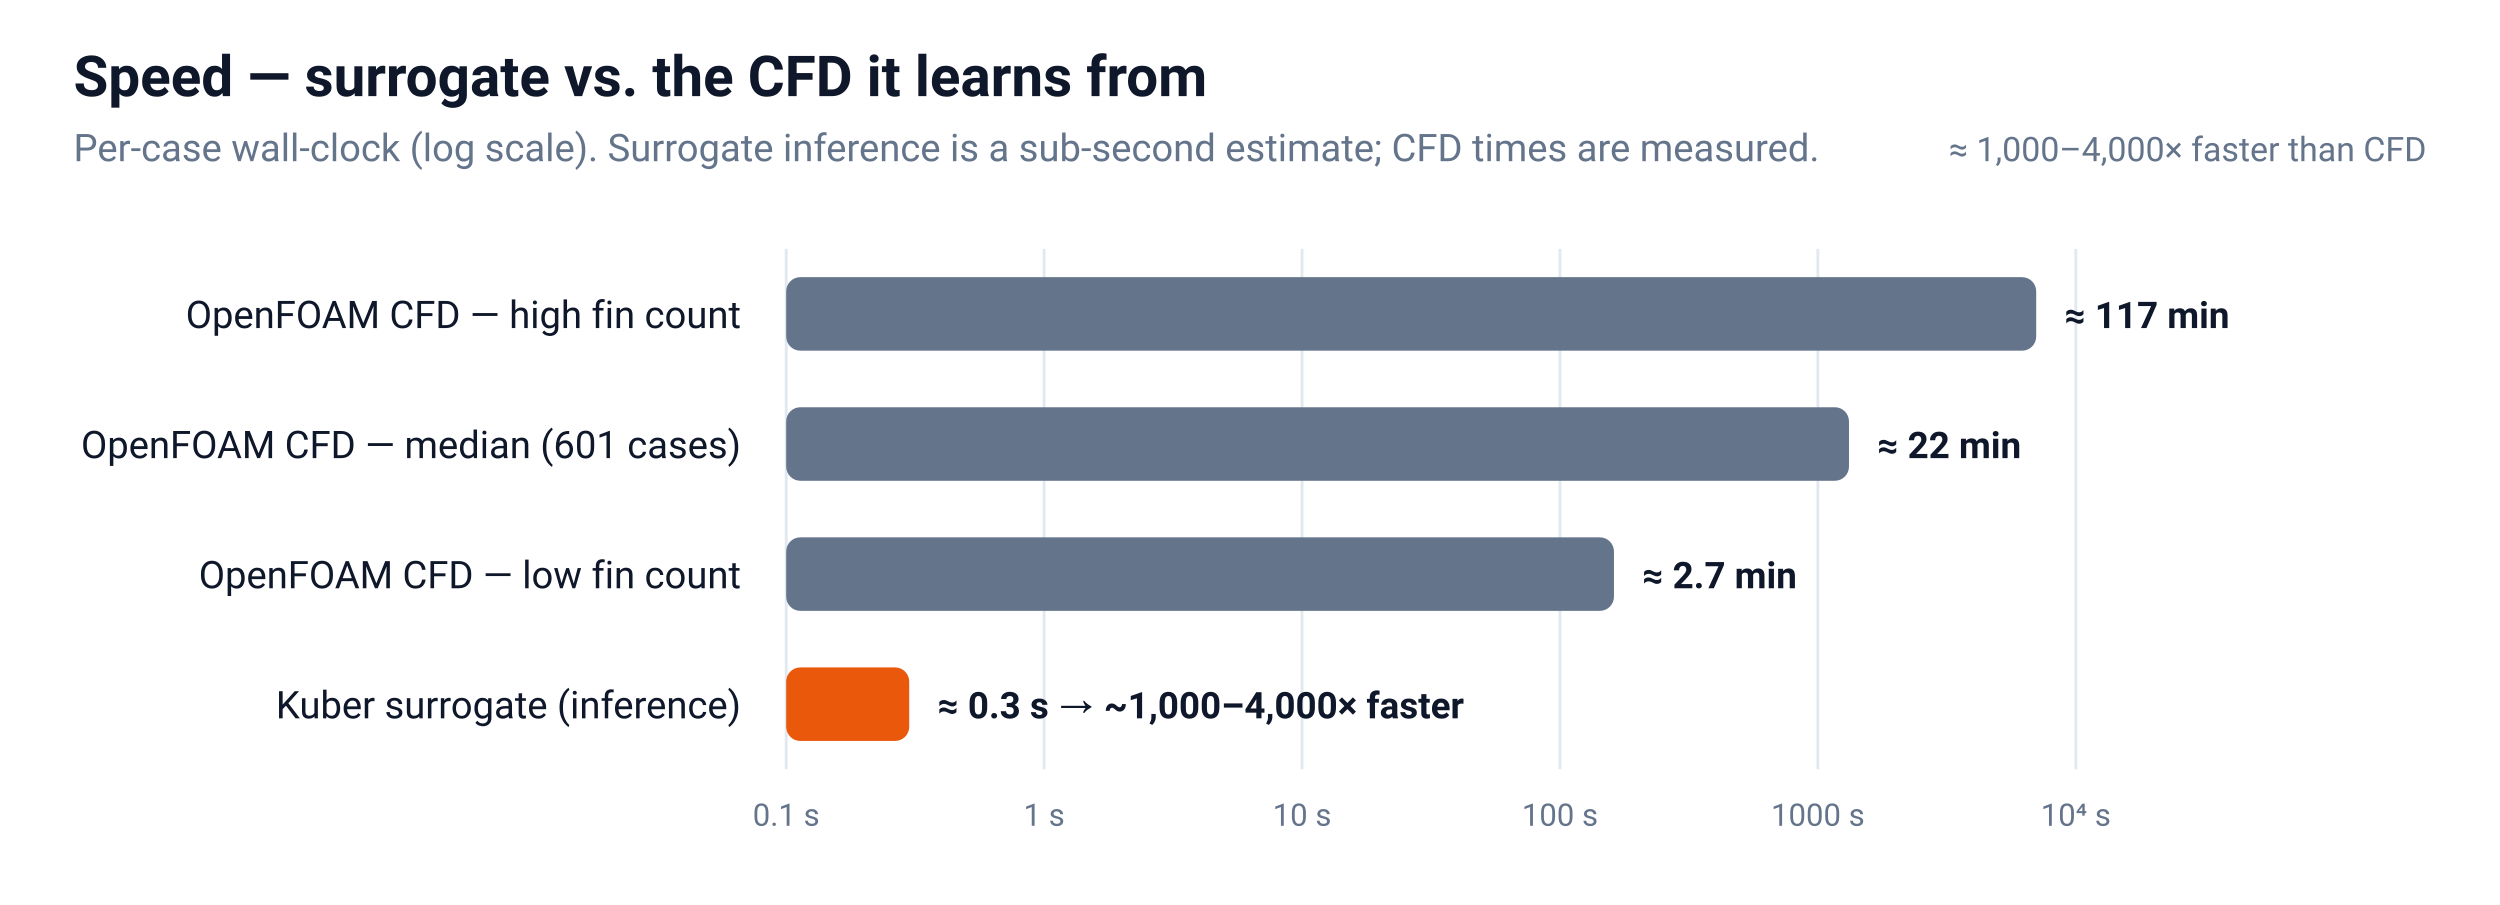
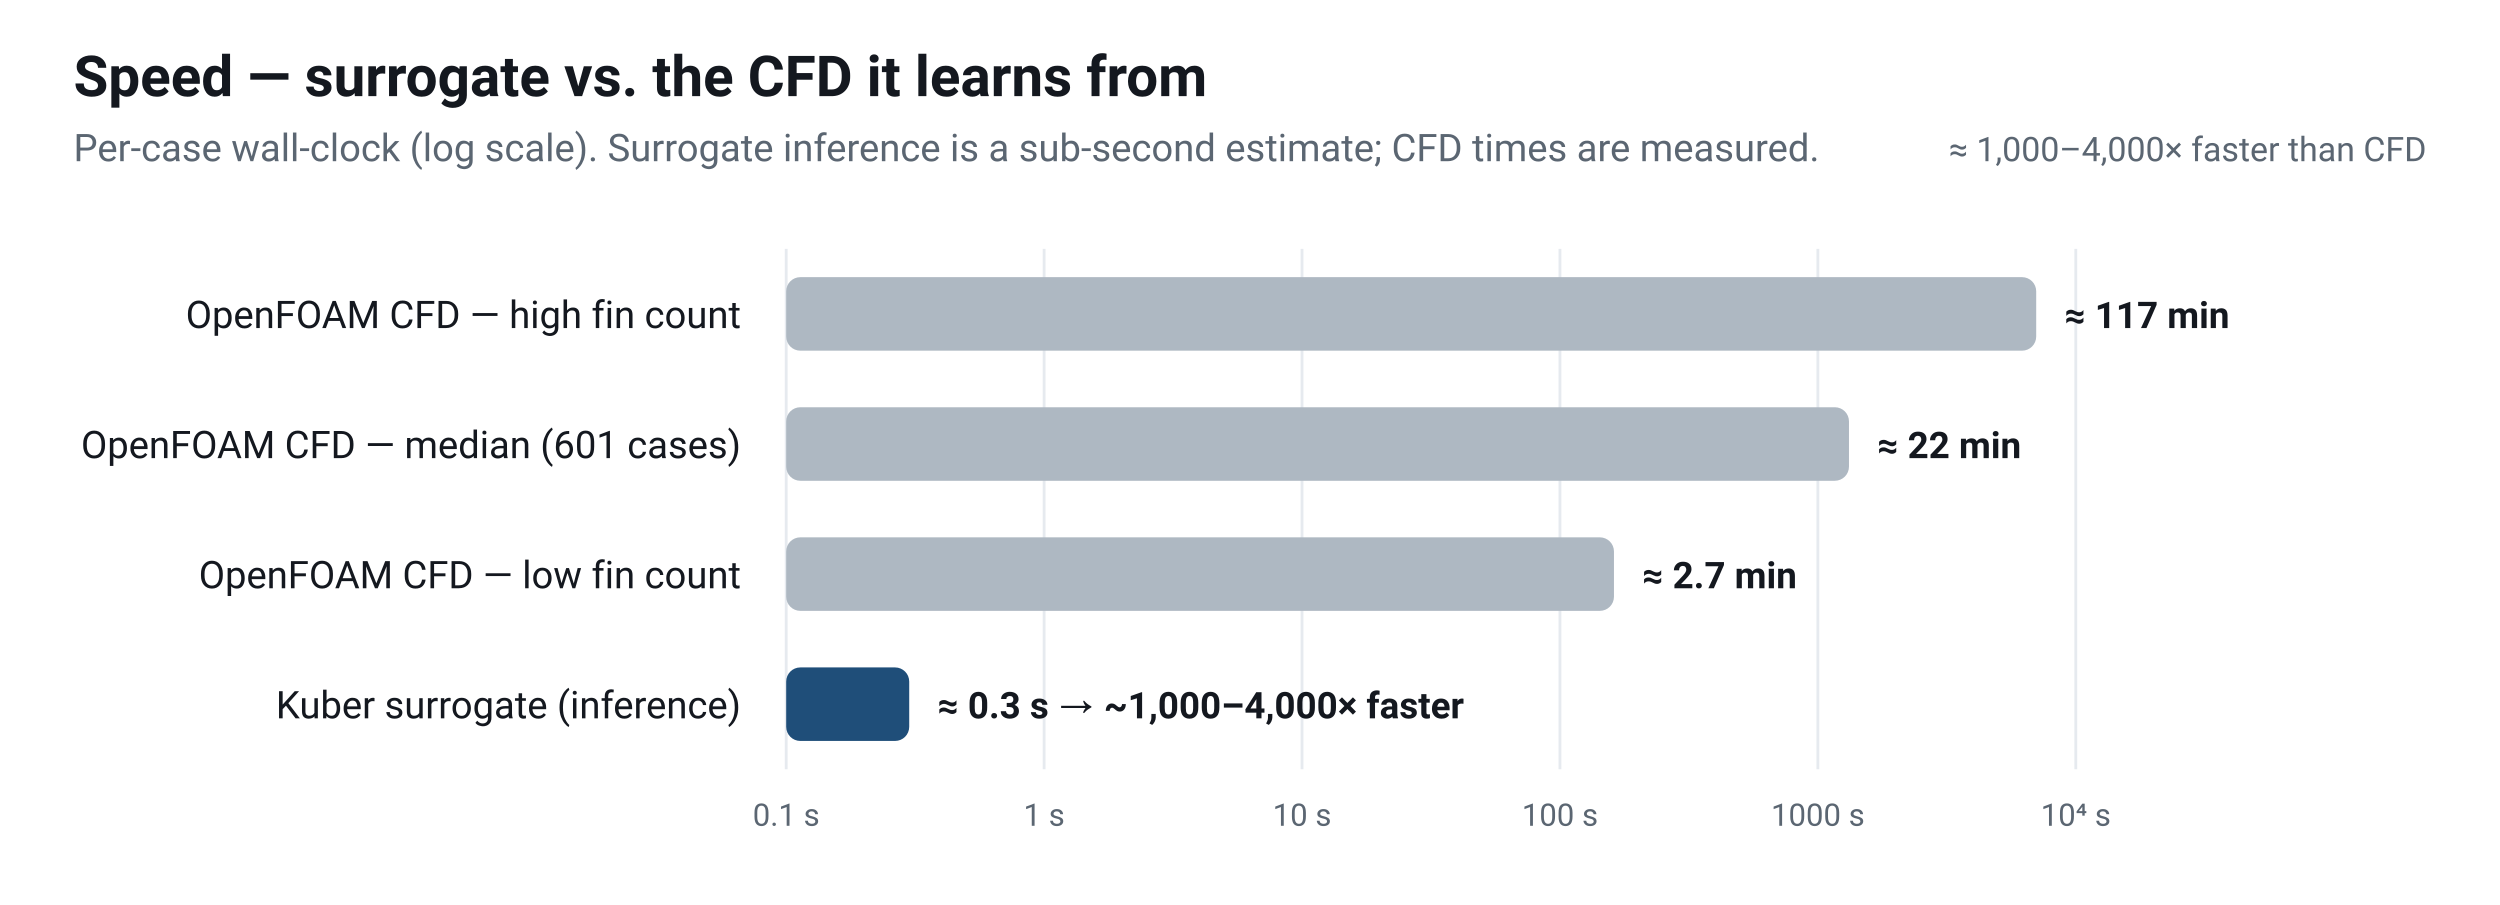
<svg xmlns="http://www.w3.org/2000/svg" width="884" height="320" viewBox="0 0 884 320" font-family="-apple-system,BlinkMacSystemFont,'Segoe UI',Roboto,Helvetica,Arial,sans-serif" role="img" aria-label="Speed — surrogate vs. the CFD it learns from">
  <rect width="884" height="320" fill="#FFFFFF" />
-   <text x="26" y="34" font-size="20" font-weight="700" fill="#0F172A">Speed — surrogate vs. the CFD it learns from</text>
-   <text x="26" y="57" font-size="13.5" fill="#64748B">Per-case wall-clock (log scale). Surrogate inference is a sub-second estimate; CFD times are measured.</text>
-   <text x="858" y="57" font-size="12" fill="#64748B" text-anchor="end">≈ 1,000–4,000× faster than CFD</text>
-   <line x1="278.0" y1="88" x2="278.0" y2="272" stroke="#E2E8F0" stroke-width="1" />
-   <text x="278.0" y="292" font-size="11" fill="#64748B" text-anchor="middle">0.1 s</text>
-   <line x1="369.2" y1="88" x2="369.2" y2="272" stroke="#E2E8F0" stroke-width="1" />
-   <text x="369.2" y="292" font-size="11" fill="#64748B" text-anchor="middle">1 s</text>
-   <line x1="460.4" y1="88" x2="460.4" y2="272" stroke="#E2E8F0" stroke-width="1" />
-   <text x="460.4" y="292" font-size="11" fill="#64748B" text-anchor="middle">10 s</text>
-   <line x1="551.6" y1="88" x2="551.6" y2="272" stroke="#E2E8F0" stroke-width="1" />
-   <text x="551.6" y="292" font-size="11" fill="#64748B" text-anchor="middle">100 s</text>
-   <line x1="642.8" y1="88" x2="642.8" y2="272" stroke="#E2E8F0" stroke-width="1" />
-   <text x="642.8" y="292" font-size="11" fill="#64748B" text-anchor="middle">1000 s</text>
-   <line x1="734.0" y1="88" x2="734.0" y2="272" stroke="#E2E8F0" stroke-width="1" />
-   <text x="734.0" y="292" font-size="11" fill="#64748B" text-anchor="middle">10⁴ s</text>
-   <text x="262" y="116.0" font-size="13.5" fill="#0F172A" text-anchor="end">OpenFOAM CFD — high fin count</text>
-   <rect x="278" y="98.0" width="442.0" height="26" rx="5" fill="#64748B" />
-   <text x="730.0" y="116.0" font-size="13" font-weight="700" fill="#0F172A">≈ 117 min</text>
-   <text x="262" y="162.0" font-size="13.5" fill="#0F172A" text-anchor="end">OpenFOAM CFD — median (601 cases)</text>
-   <rect x="278" y="144.0" width="375.8" height="26" rx="5" fill="#64748B" />
-   <text x="663.8" y="162.0" font-size="13" font-weight="700" fill="#0F172A">≈ 22 min</text>
-   <text x="262" y="208.0" font-size="13.5" fill="#0F172A" text-anchor="end">OpenFOAM CFD — low fin count</text>
-   <rect x="278" y="190.0" width="292.7" height="26" rx="5" fill="#64748B" />
-   <text x="580.7" y="208.0" font-size="13" font-weight="700" fill="#0F172A">≈ 2.7 min</text>
-   <text x="262" y="254.0" font-size="13.5" fill="#0F172A" text-anchor="end">Kuber surrogate (inference)</text>
-   <rect x="278" y="236.0" width="43.5" height="26" rx="5" fill="#EA580C" />
-   <text x="331.5" y="254.0" font-size="13" font-weight="700" fill="#0F172A">≈ 0.3 s  →  ~1,000–4,000× faster</text>
+   <text x="26" y="34" font-size="20" font-weight="700" fill="#14181F">Speed — surrogate vs. the CFD it learns from</text>
+   <text x="26" y="57" font-size="13.5" fill="#5B6672">Per-case wall-clock (log scale). Surrogate inference is a sub-second estimate; CFD times are measured.</text>
+   <text x="858" y="57" font-size="12" fill="#5B6672" text-anchor="end">≈ 1,000–4,000× faster than CFD</text>
+   <line x1="278.0" y1="88" x2="278.0" y2="272" stroke="#E6EAEF" stroke-width="1" />
+   <text x="278.0" y="292" font-size="11" fill="#5B6672" text-anchor="middle">0.1 s</text>
+   <line x1="369.2" y1="88" x2="369.2" y2="272" stroke="#E6EAEF" stroke-width="1" />
+   <text x="369.2" y="292" font-size="11" fill="#5B6672" text-anchor="middle">1 s</text>
+   <line x1="460.4" y1="88" x2="460.4" y2="272" stroke="#E6EAEF" stroke-width="1" />
+   <text x="460.4" y="292" font-size="11" fill="#5B6672" text-anchor="middle">10 s</text>
+   <line x1="551.6" y1="88" x2="551.6" y2="272" stroke="#E6EAEF" stroke-width="1" />
+   <text x="551.6" y="292" font-size="11" fill="#5B6672" text-anchor="middle">100 s</text>
+   <line x1="642.8" y1="88" x2="642.8" y2="272" stroke="#E6EAEF" stroke-width="1" />
+   <text x="642.8" y="292" font-size="11" fill="#5B6672" text-anchor="middle">1000 s</text>
+   <line x1="734.0" y1="88" x2="734.0" y2="272" stroke="#E6EAEF" stroke-width="1" />
+   <text x="734.0" y="292" font-size="11" fill="#5B6672" text-anchor="middle">10⁴ s</text>
+   <text x="262" y="116.0" font-size="13.5" fill="#14181F" text-anchor="end">OpenFOAM CFD — high fin count</text>
+   <rect x="278" y="98.0" width="442.0" height="26" rx="5" fill="#AEB8C2" />
+   <text x="730.0" y="116.0" font-size="13" font-weight="700" fill="#14181F">≈ 117 min</text>
+   <text x="262" y="162.0" font-size="13.5" fill="#14181F" text-anchor="end">OpenFOAM CFD — median (601 cases)</text>
+   <rect x="278" y="144.0" width="375.8" height="26" rx="5" fill="#AEB8C2" />
+   <text x="663.8" y="162.0" font-size="13" font-weight="700" fill="#14181F">≈ 22 min</text>
+   <text x="262" y="208.0" font-size="13.5" fill="#14181F" text-anchor="end">OpenFOAM CFD — low fin count</text>
+   <rect x="278" y="190.0" width="292.7" height="26" rx="5" fill="#AEB8C2" />
+   <text x="580.7" y="208.0" font-size="13" font-weight="700" fill="#14181F">≈ 2.7 min</text>
+   <text x="262" y="254.0" font-size="13.5" fill="#14181F" text-anchor="end">Kuber surrogate (inference)</text>
+   <rect x="278" y="236.0" width="43.5" height="26" rx="5" fill="#1F4E79" />
+   <text x="331.5" y="254.0" font-size="13" font-weight="700" fill="#14181F">≈ 0.3 s  →  ~1,000–4,000× faster</text>
</svg>
